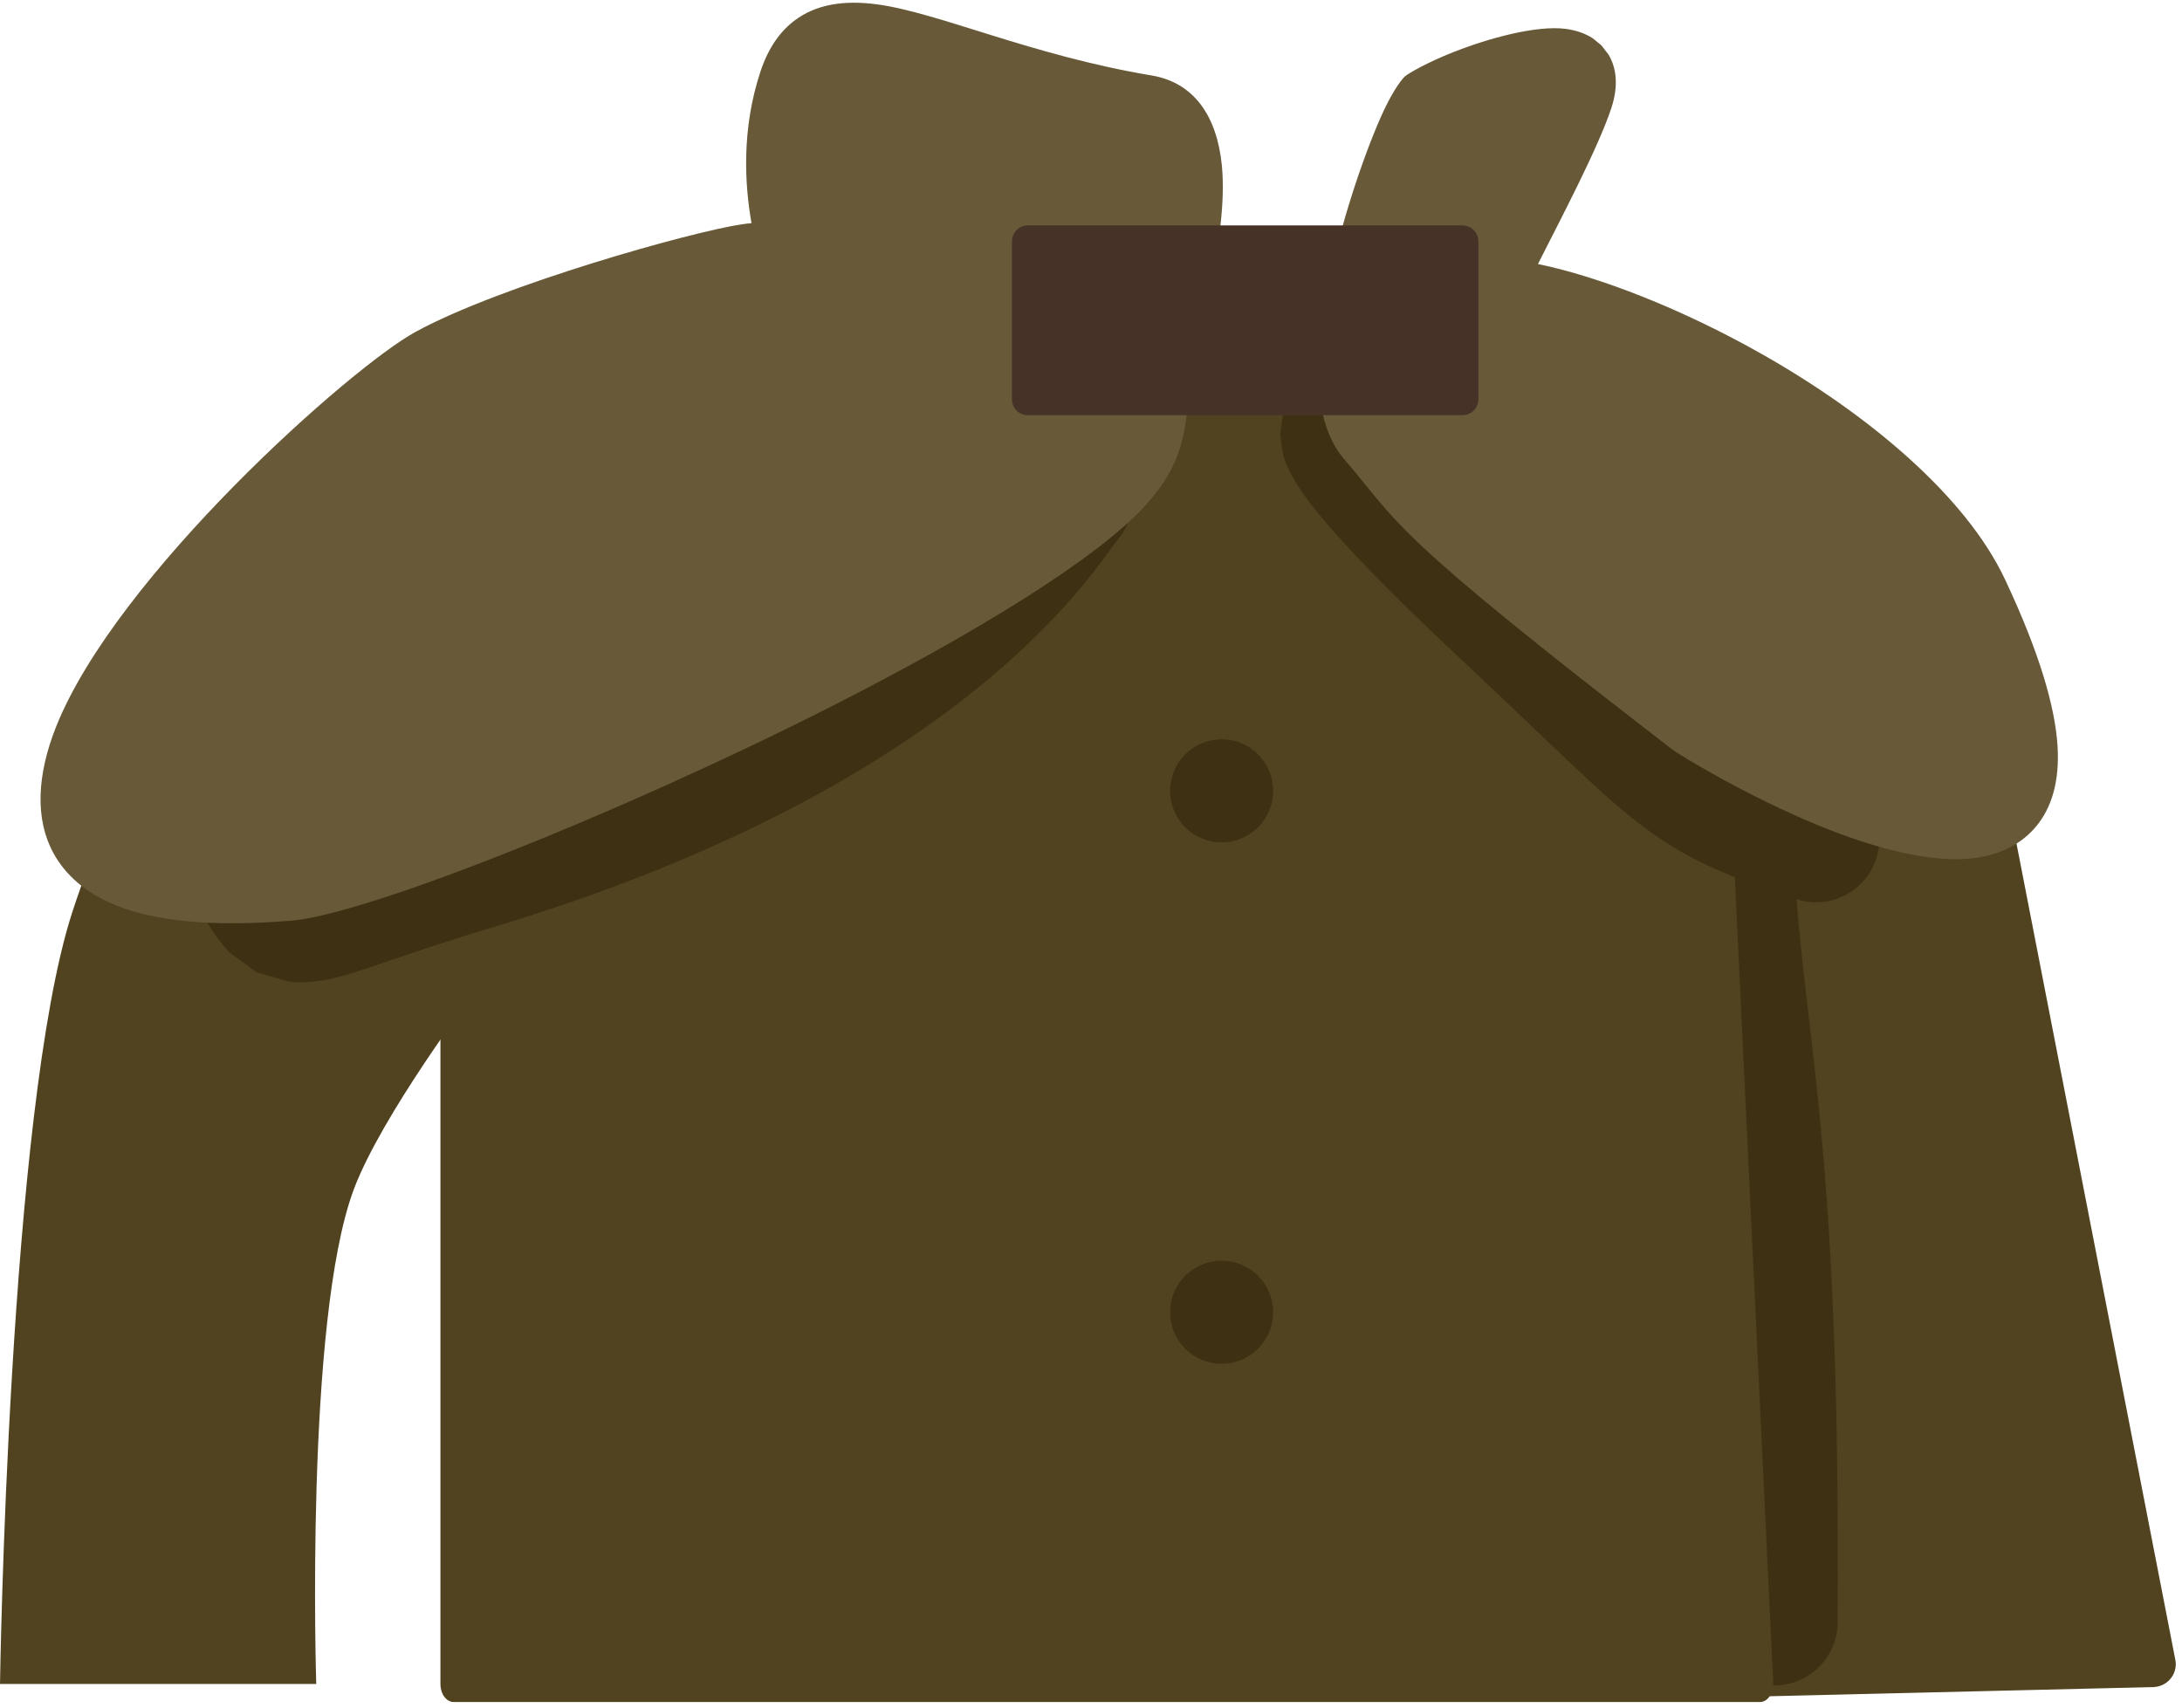
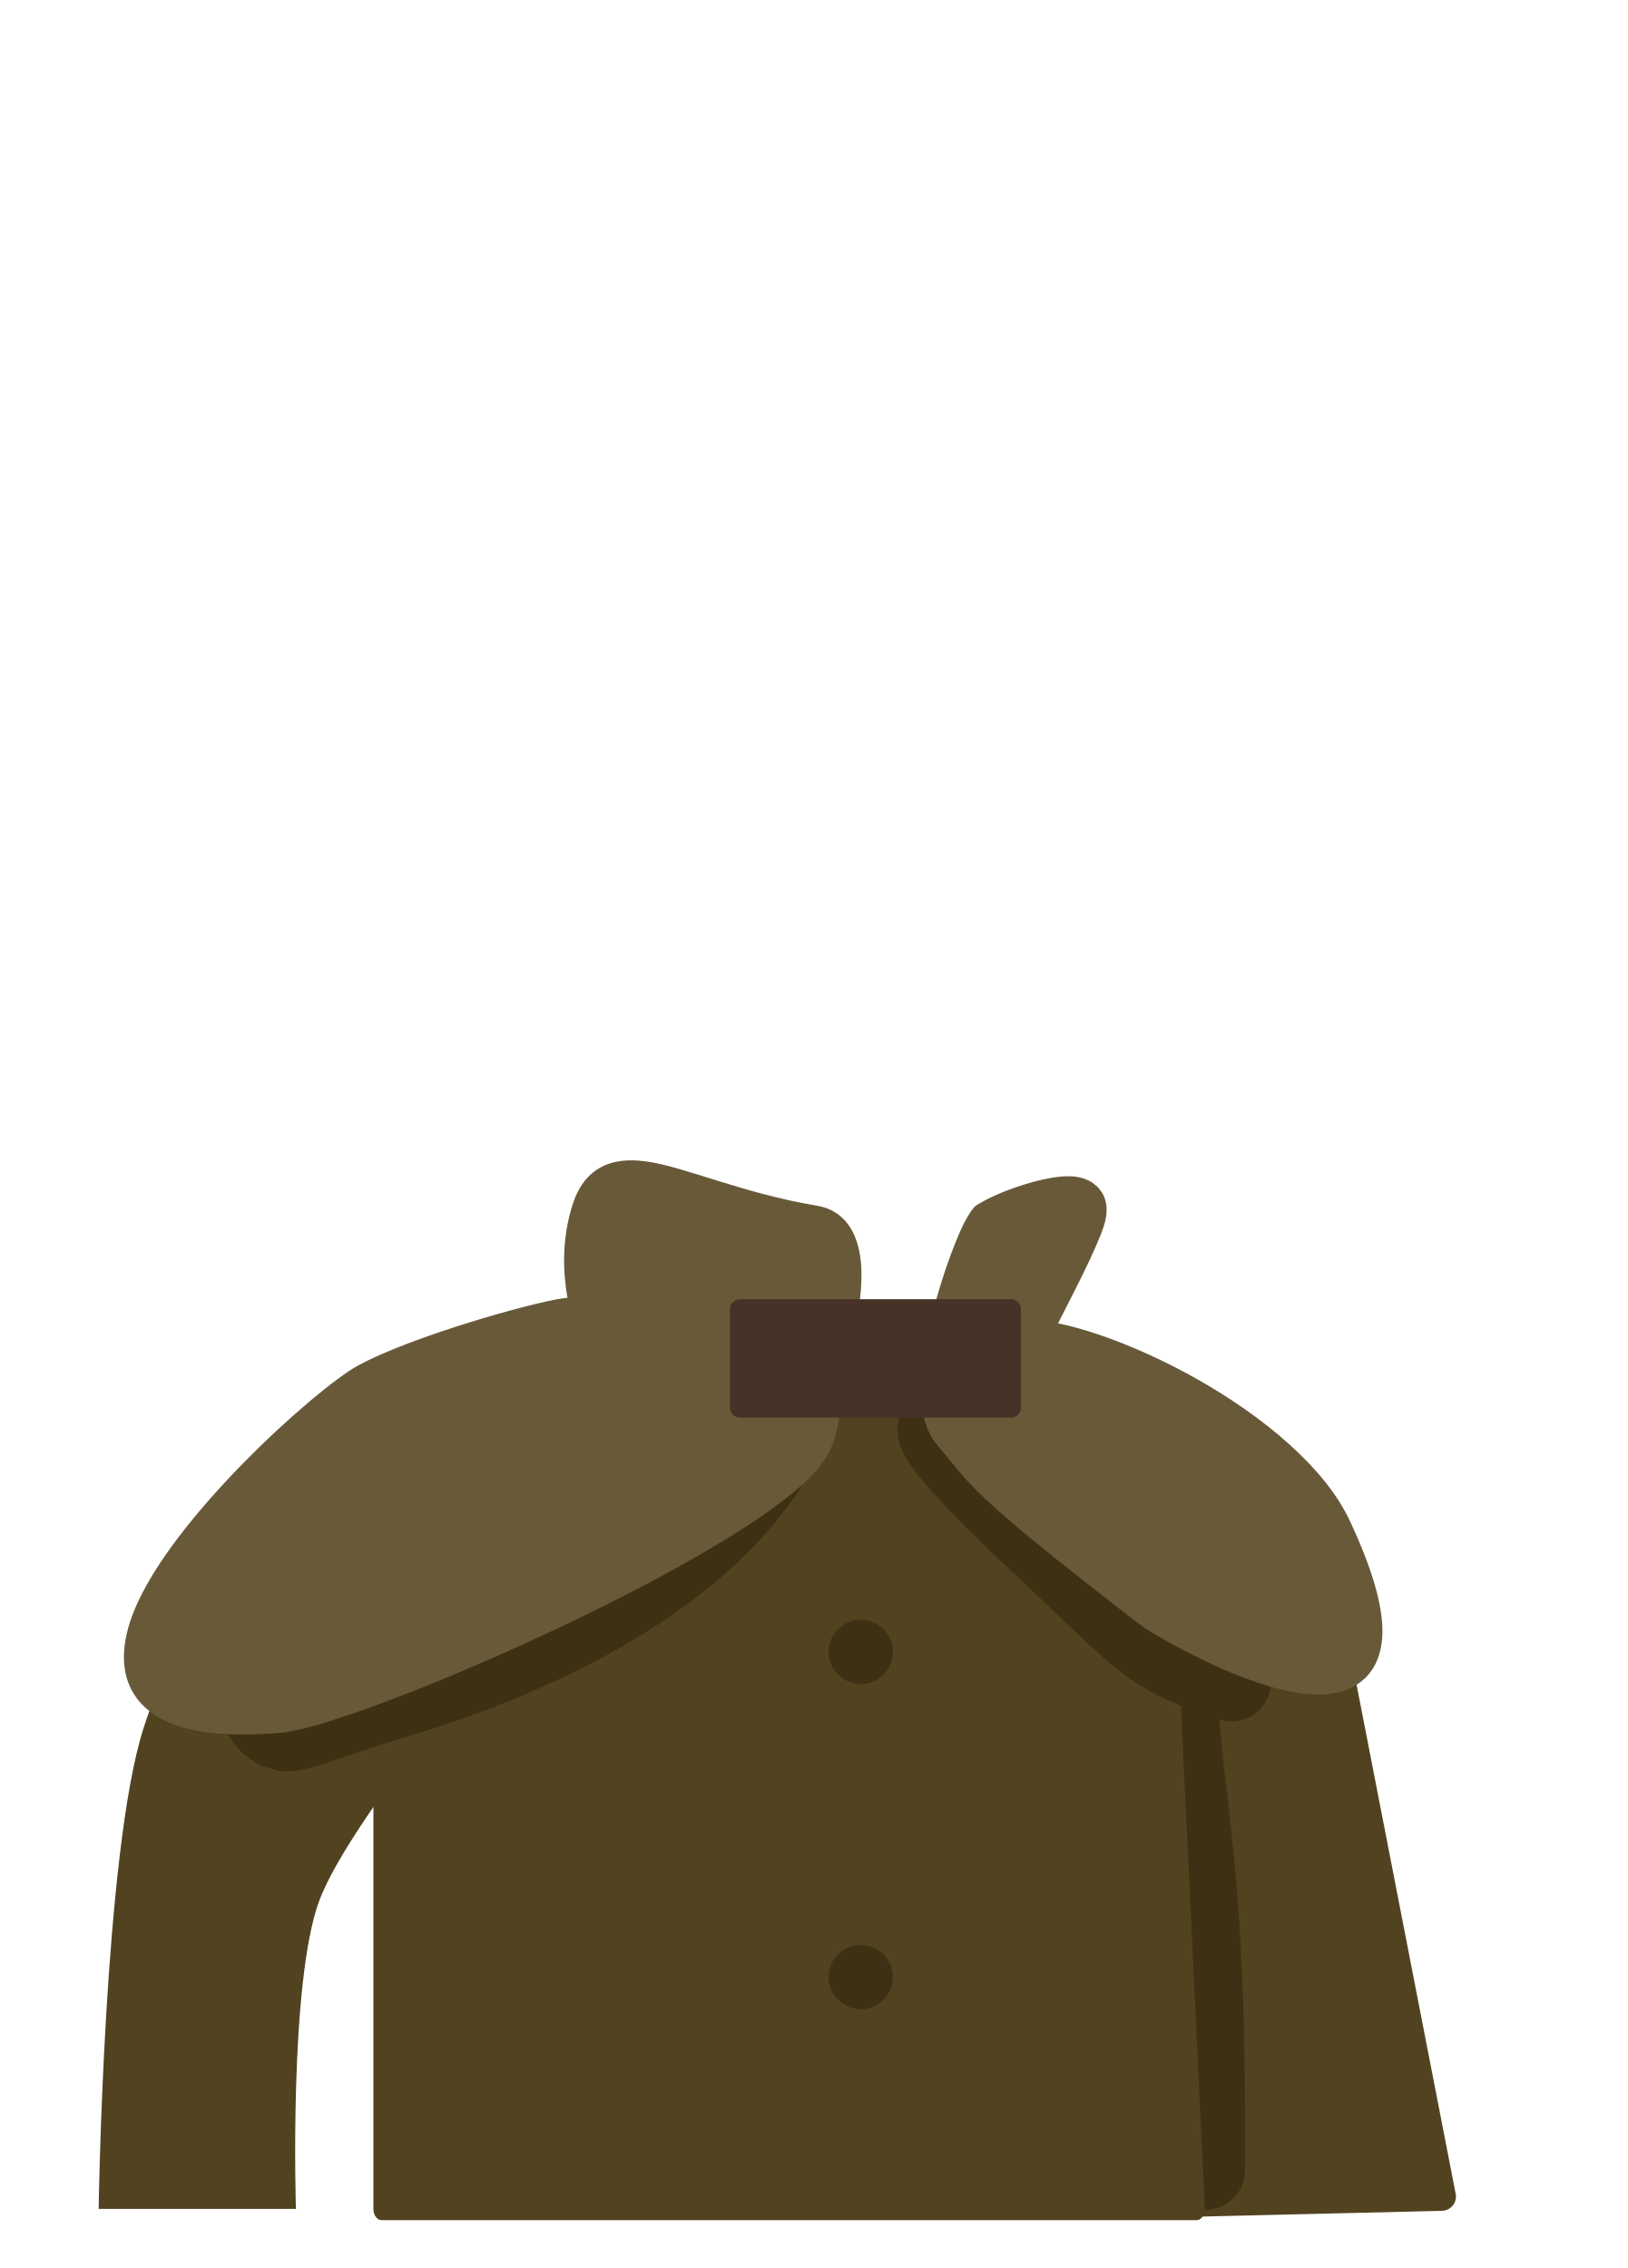
- <svg xmlns="http://www.w3.org/2000/svg" width="100%" height="100%" viewBox="0 0 276 216" version="1.1" xml:space="preserve" style="fill-rule:evenodd;clip-rule:evenodd;stroke-linecap:round;stroke-linejoin:round;stroke-miterlimit:1.5;">
-   <g transform="matrix(1,0,0,1,-20,-2017)">
+ <svg xmlns="http://www.w3.org/2000/svg" width="100%" height="100%" viewBox="0 0 330 460" version="1.1" xml:space="preserve" style="fill-rule:evenodd;clip-rule:evenodd;stroke-linecap:round;stroke-linejoin:round;stroke-miterlimit:1.5;">
+   <g transform="matrix(1,0,0,1,0,-1782)">
    <g transform="matrix(0.916667,0,0,1,394.167,-20.7069)">
      <g id="outfit_sherlock" transform="matrix(1.09091,0,0,1,-582.727,1283.22)">
        <g transform="matrix(1,0,0,0.992126,0,-532.072)">
          <path d="M380,1350.71L354.549,1402.71L380,1510.21L432.29,1508.95L406.471,1375.21L380,1350.71Z" style="fill:rgb(82,67,32);stroke:rgb(82,67,32);stroke-width:5.84px;" />
        </g>
        <g transform="matrix(1,0,0,1,140,-1282.51)">
          <path d="M230.867,2144.85C230.67,2140.44 234.092,2136.7 238.503,2136.51C242.914,2136.31 246.655,2139.73 246.851,2144.14C247.941,2168.58 252.843,2178.68 252.447,2242.24C252.419,2246.66 248.813,2250.22 244.397,2250.19C239.982,2250.16 236.42,2246.56 236.447,2242.14C236.84,2179.1 231.948,2169.09 230.867,2144.85Z" style="fill:rgb(62,49,19);" />
        </g>
        <g transform="matrix(0.733006,0,0,1,85.4393,-545.207)">
          <path d="M290,1337.71L340,1342.71L398.279,1402.71L405.427,1512.71L180,1512.71L180,1408.25L290,1337.71Z" style="fill:rgb(82,67,32);stroke:rgb(82,67,32);stroke-width:4.56px;" />
        </g>
        <g transform="matrix(1,0,0,1,12.8584,-542.707)">
          <path d="M207.142,1422.71L234.671,1382.71L220,1362.71L178.275,1362.71C178.275,1362.71 162.024,1394.74 156.242,1412.71C148.196,1437.71 147.142,1510.21 147.142,1510.21L187.142,1510.21C187.142,1510.21 185.681,1464.37 191.871,1447.7C195.338,1438.37 207.142,1422.71 207.142,1422.71Z" style="fill:rgb(82,67,32);" />
        </g>
        <g transform="matrix(1,0,0,1,0,-542.707)">
          <circle cx="314.522" cy="1397.23" r="4.522" style="fill:rgb(62,49,19);stroke:rgb(62,49,19);stroke-width:4px;" />
        </g>
        <g transform="matrix(1,0,0,1,0,-476.751)">
          <circle cx="314.522" cy="1397.23" r="4.522" style="fill:rgb(62,49,19);stroke:rgb(62,49,19);stroke-width:4px;" />
        </g>
        <g transform="matrix(1,0,0,1,0,-542.707)">
          <path d="M199.533,1405.04C200.548,1404.76 201.908,1404.36 203.132,1403.94C206.611,1402.76 211.226,1401.12 217.536,1399.22C271.498,1383.03 286.254,1358.75 289.025,1355.29C291.783,1351.84 296.821,1351.28 300.269,1354.04C303.717,1356.8 304.277,1361.84 301.519,1365.28C298.433,1369.14 282.218,1396.52 222.134,1414.55C211.513,1417.73 205.638,1420.18 201.913,1421C199.834,1421.45 198.107,1421.54 196.612,1421.38L192.484,1420.2L189.146,1417.78C188.158,1416.8 187.166,1415.5 186.152,1413.78C183.911,1409.98 185.18,1405.07 188.984,1402.83C192.573,1400.71 197.145,1401.72 199.533,1405.04Z" style="fill:rgb(62,49,19);" />
        </g>
        <g transform="matrix(1,0,0,1,0,-542.707)">
          <path d="M338.944,1351.53C341.474,1354.5 347.239,1360.97 355.902,1369.07C375.174,1387.08 375.524,1390.3 392.201,1395.73C396.399,1397.09 398.698,1401.61 397.331,1405.81C395.964,1410.01 391.446,1412.31 387.247,1410.94C368.014,1404.68 367.202,1401.54 344.975,1380.76C333.721,1370.24 328.006,1363.94 325.355,1360.37C323.384,1357.72 322.593,1355.81 322.275,1354.64L321.925,1352.1L322.266,1349.68L323.329,1347.36L325.163,1345.37L326.862,1344.33L329.162,1343.64L332.8,1343.81C336.45,1344.68 338.916,1347.93 338.944,1351.53Z" style="fill:rgb(62,49,19);" />
        </g>
        <g transform="matrix(1,0,0,1,0,-542.707)">
          <path d="M260.079,1329.22C259.128,1326.14 256.8,1317.06 260,1307.46C264.37,1294.35 279.68,1306.44 305.005,1310.69C317.041,1312.71 306.202,1342.71 306.252,1344.05C306.532,1351.63 304.99,1354.95 302.087,1358.25C287.475,1374.86 211.747,1408.4 196.542,1409.67C131.248,1415.11 201.248,1349.95 214.442,1342.71C224.883,1336.98 248.399,1330.4 254.402,1329.52C256.358,1329.24 258.266,1329.31 260.079,1329.22ZM348.524,1333.85C362.833,1334.04 400.56,1352.14 410,1372.2C435.408,1426.19 375.907,1390.31 374.023,1388.87C338.034,1361.18 339.981,1360.69 333,1352.6C325.91,1344.38 337.884,1312.14 340.42,1309.8C341.525,1308.78 363.547,1299.03 360,1309.67C357.799,1316.27 350.364,1329.52 348.524,1333.85Z" style="fill:rgb(104,90,57);" />
          <path d="M310.264,1344.36C310.517,1353.13 308.514,1357 305.09,1360.89C299.055,1367.75 282.998,1377.53 264.807,1386.73C237.819,1400.38 206.191,1412.88 196.874,1413.65C186.622,1414.51 179.44,1413.64 174.681,1411.72C170.743,1410.13 168.221,1407.8 166.737,1405.07C164.421,1400.8 164.647,1395.23 167.123,1389.05C174.751,1370 204.271,1343.73 212.517,1339.2C223.31,1333.28 247.616,1326.47 253.822,1325.57C254.237,1325.5 254.649,1325.46 255.059,1325.42C254.2,1320.61 253.758,1313.54 256.205,1306.2C257.215,1303.17 258.719,1301.13 260.532,1299.77C263.166,1297.79 266.621,1297.16 270.974,1297.75C278.786,1298.81 290.419,1304.19 305.667,1306.74C311.092,1307.65 313.945,1311.96 314.553,1318.14C315.45,1327.25 311.137,1340.98 310.264,1344.36ZM260.264,1333.22C258.578,1333.3 256.802,1333.21 254.982,1333.48C249.181,1334.33 226.456,1340.67 216.367,1346.21C210.002,1349.71 189.99,1367.23 179.389,1383.16C176.877,1386.93 174.9,1390.61 173.852,1393.97C173.036,1396.59 172.736,1398.96 173.595,1400.9C174.404,1402.73 176.27,1403.96 179.158,1404.82C183.125,1405.99 188.696,1406.31 196.209,1405.68C205.138,1404.94 235.333,1392.68 261.196,1379.59C278.24,1370.97 293.429,1362.04 299.084,1355.61C301.407,1352.97 302.479,1350.26 302.254,1344.19C302.244,1343.92 302.361,1342.89 302.795,1341.34C303.748,1337.94 306.24,1329.74 306.635,1322.69C306.749,1320.67 306.696,1318.76 306.301,1317.15C305.997,1315.92 305.562,1314.84 304.343,1314.63C291.548,1312.49 281.279,1308.38 273.66,1306.44C271.423,1305.88 269.463,1305.5 267.773,1305.53C266.778,1305.55 265.914,1305.69 265.247,1306.24C264.599,1306.77 264.166,1307.61 263.795,1308.73C260.954,1317.25 263.057,1325.31 263.901,1328.04C264.266,1329.22 264.063,1330.51 263.351,1331.52C262.64,1332.53 261.5,1333.16 260.264,1333.22ZM354.534,1330.59C362.305,1332.19 372.895,1336.31 383.066,1342.1C396.227,1349.58 408.61,1359.85 413.619,1370.5C417.979,1379.76 419.926,1386.58 420.25,1391.46C420.563,1396.18 419.419,1399.45 417.597,1401.67C415.637,1404.07 412.78,1405.43 409.256,1405.79C404.003,1406.32 396.935,1404.42 390.302,1401.72C380.859,1397.88 372.299,1392.59 371.585,1392.04C335.062,1363.94 337.055,1363.43 329.971,1355.21C328.39,1353.38 327.355,1350.74 326.972,1347.5C326.519,1343.67 326.941,1338.87 327.89,1333.91C329.464,1325.68 332.449,1317.01 334.639,1312.04C335.873,1309.24 337.082,1307.44 337.707,1306.86C338.101,1306.5 340.506,1305.1 343.777,1303.81C348.245,1302.04 354.371,1300.35 358.078,1300.85C359.422,1301.03 360.562,1301.45 361.47,1302.04L362.56,1302.93L363.466,1304.11C364.363,1305.62 364.829,1307.83 363.795,1310.93C362.133,1315.92 357.535,1324.66 354.534,1330.59ZM356.047,1308.86C355.126,1308.91 353.853,1309.02 352.879,1309.25C349.32,1310.1 344.561,1312.21 343.169,1312.85C342.891,1313.36 342.36,1314.36 341.959,1315.27C339.941,1319.85 337.198,1327.84 335.747,1335.41C334.968,1339.48 334.545,1343.42 334.917,1346.56C335.083,1347.97 335.34,1349.19 336.029,1349.99C342.906,1357.96 341.006,1358.42 376.462,1385.69C377.332,1386.36 391.25,1394.8 402.391,1397.26C404.5,1397.73 406.493,1397.98 408.241,1397.85C409.387,1397.75 410.409,1397.53 411.138,1396.89C412.305,1395.85 412.494,1394.01 412.205,1391.27C411.766,1387.1 409.934,1381.45 406.381,1373.9C401.95,1364.49 390.75,1355.67 379.11,1349.05C367.422,1342.4 355.216,1337.94 348.473,1337.85C347.14,1337.84 345.903,1337.16 345.174,1336.04C344.446,1334.92 344.321,1333.52 344.842,1332.29C346.618,1328.11 353.693,1315.53 356.047,1308.86Z" style="fill:rgb(104,90,57);" />
        </g>
        <g transform="matrix(1,0,0,1,0,-542.707)">
          <rect x="290" y="1327.71" width="55" height="20" style="fill:rgb(70,50,39);stroke:rgb(70,50,39);stroke-width:4px;" />
        </g>
      </g>
    </g>
  </g>
</svg>
